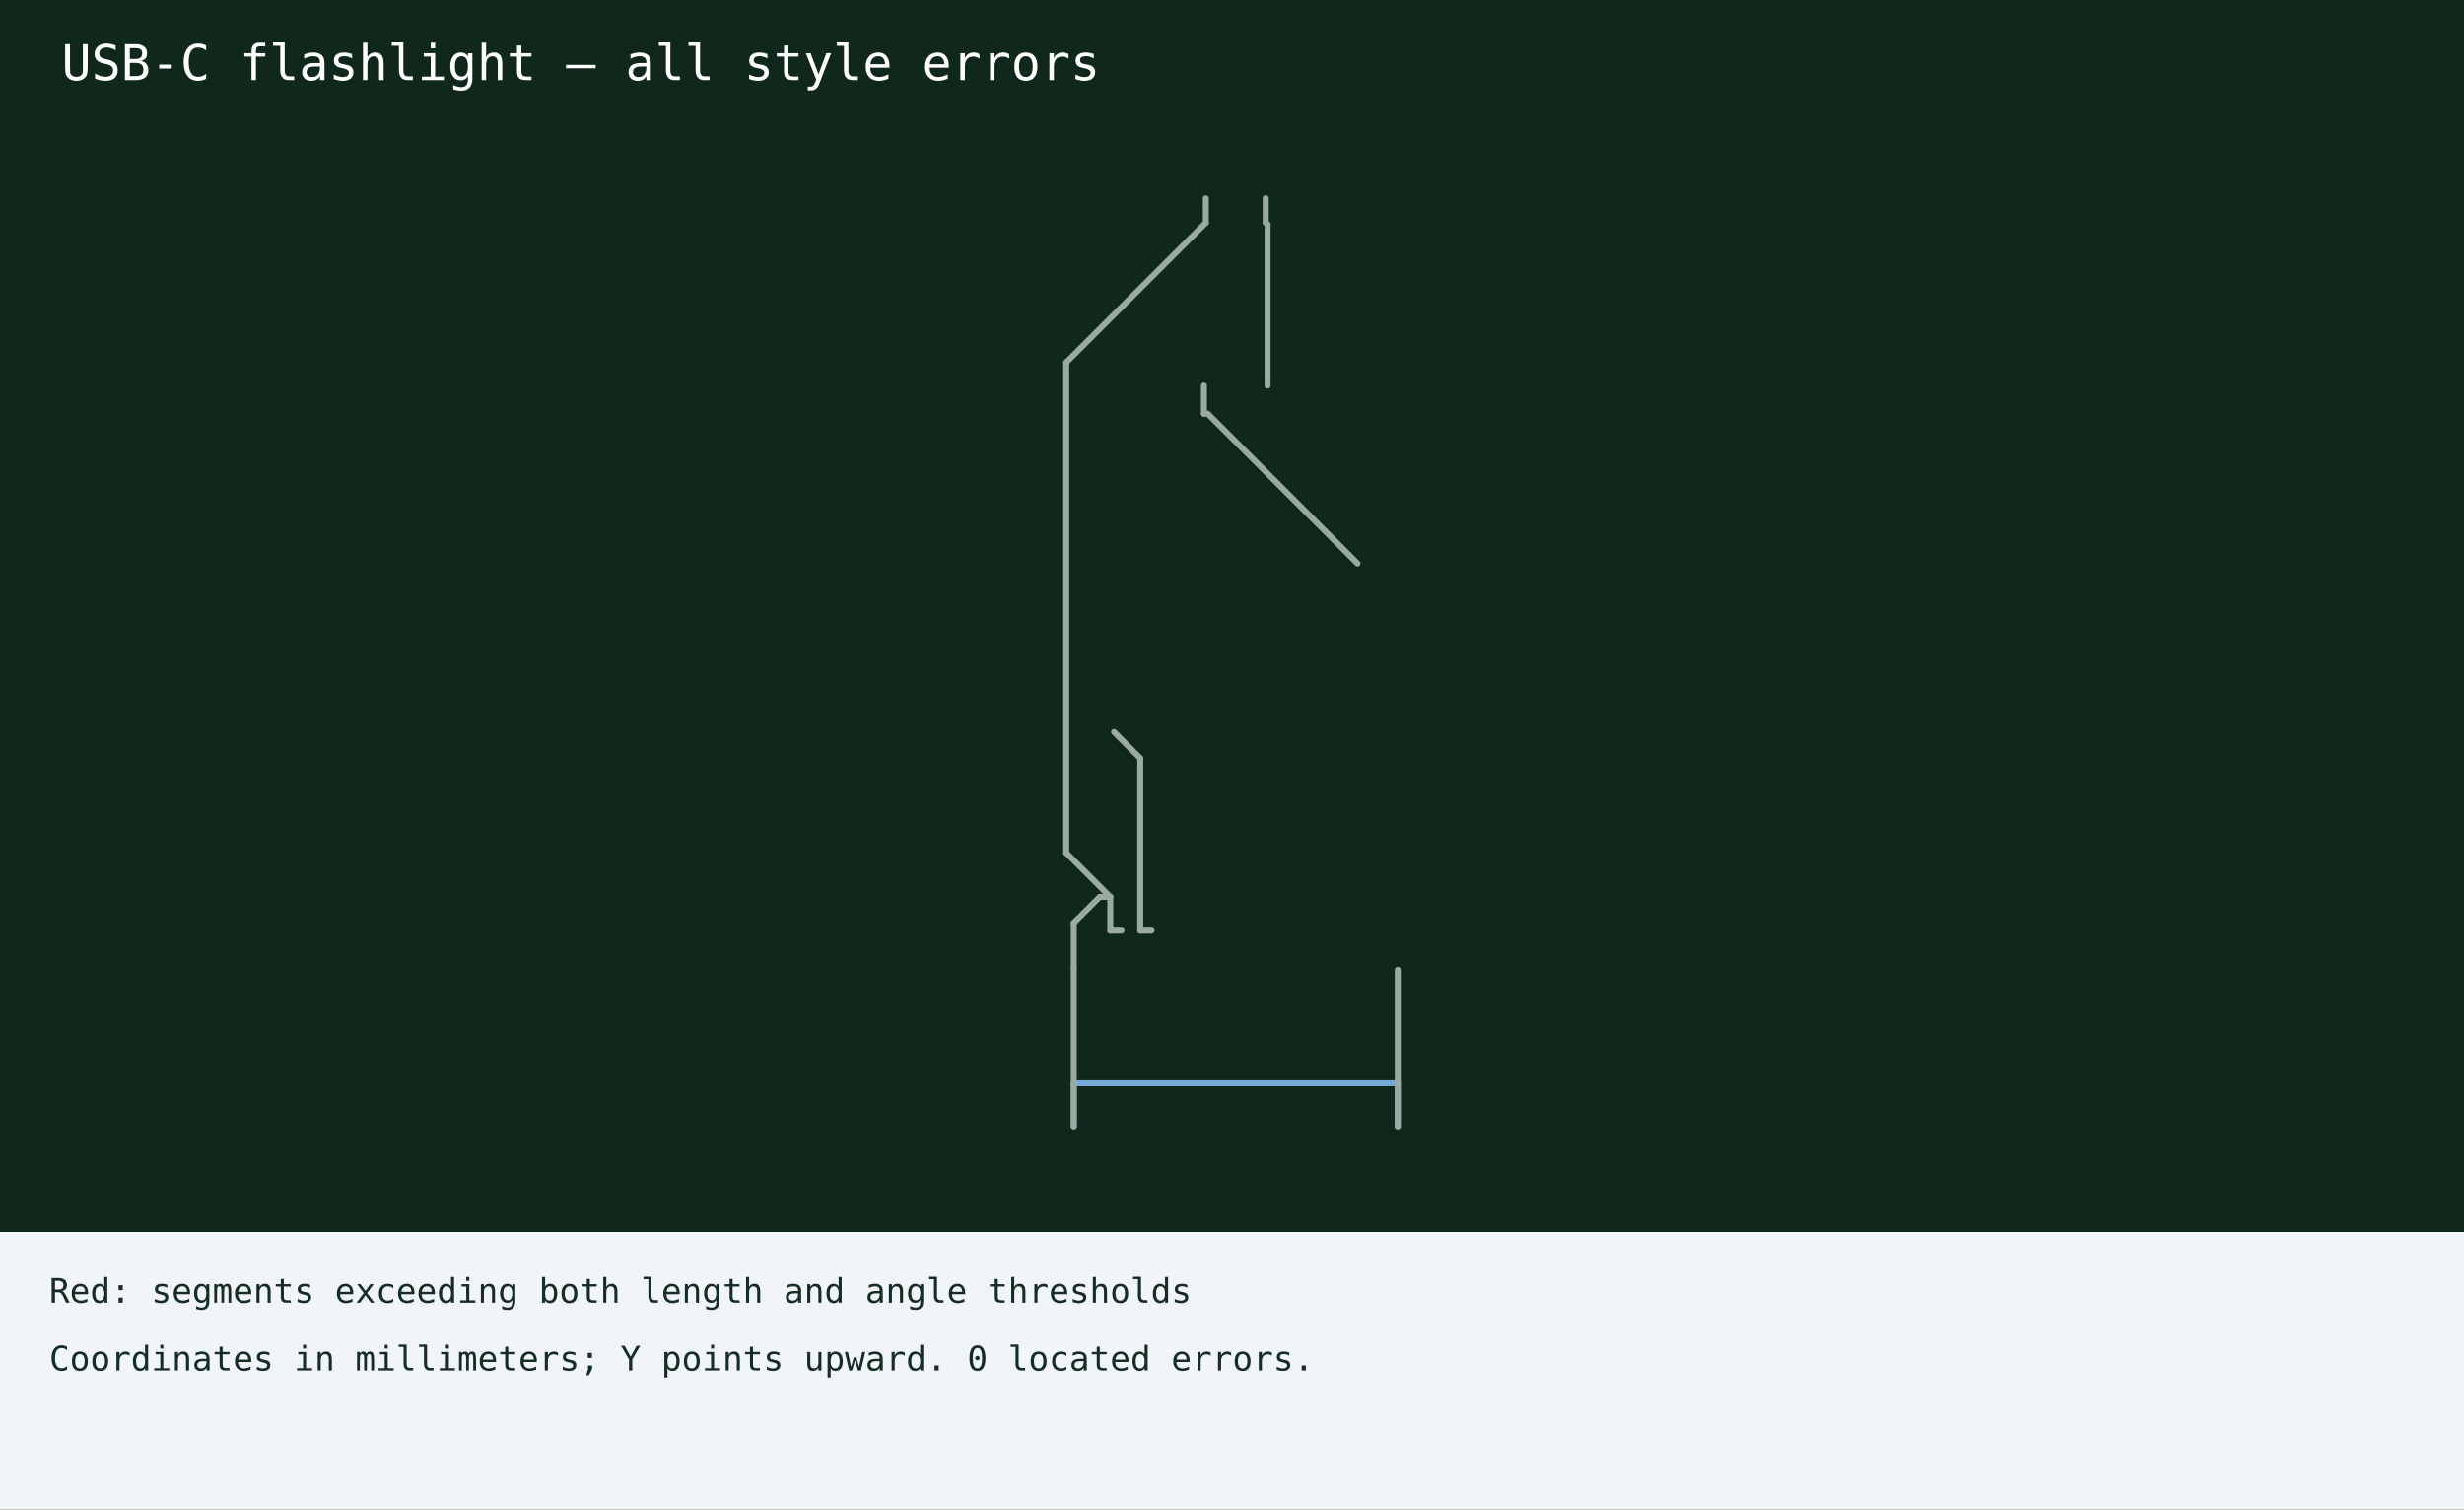
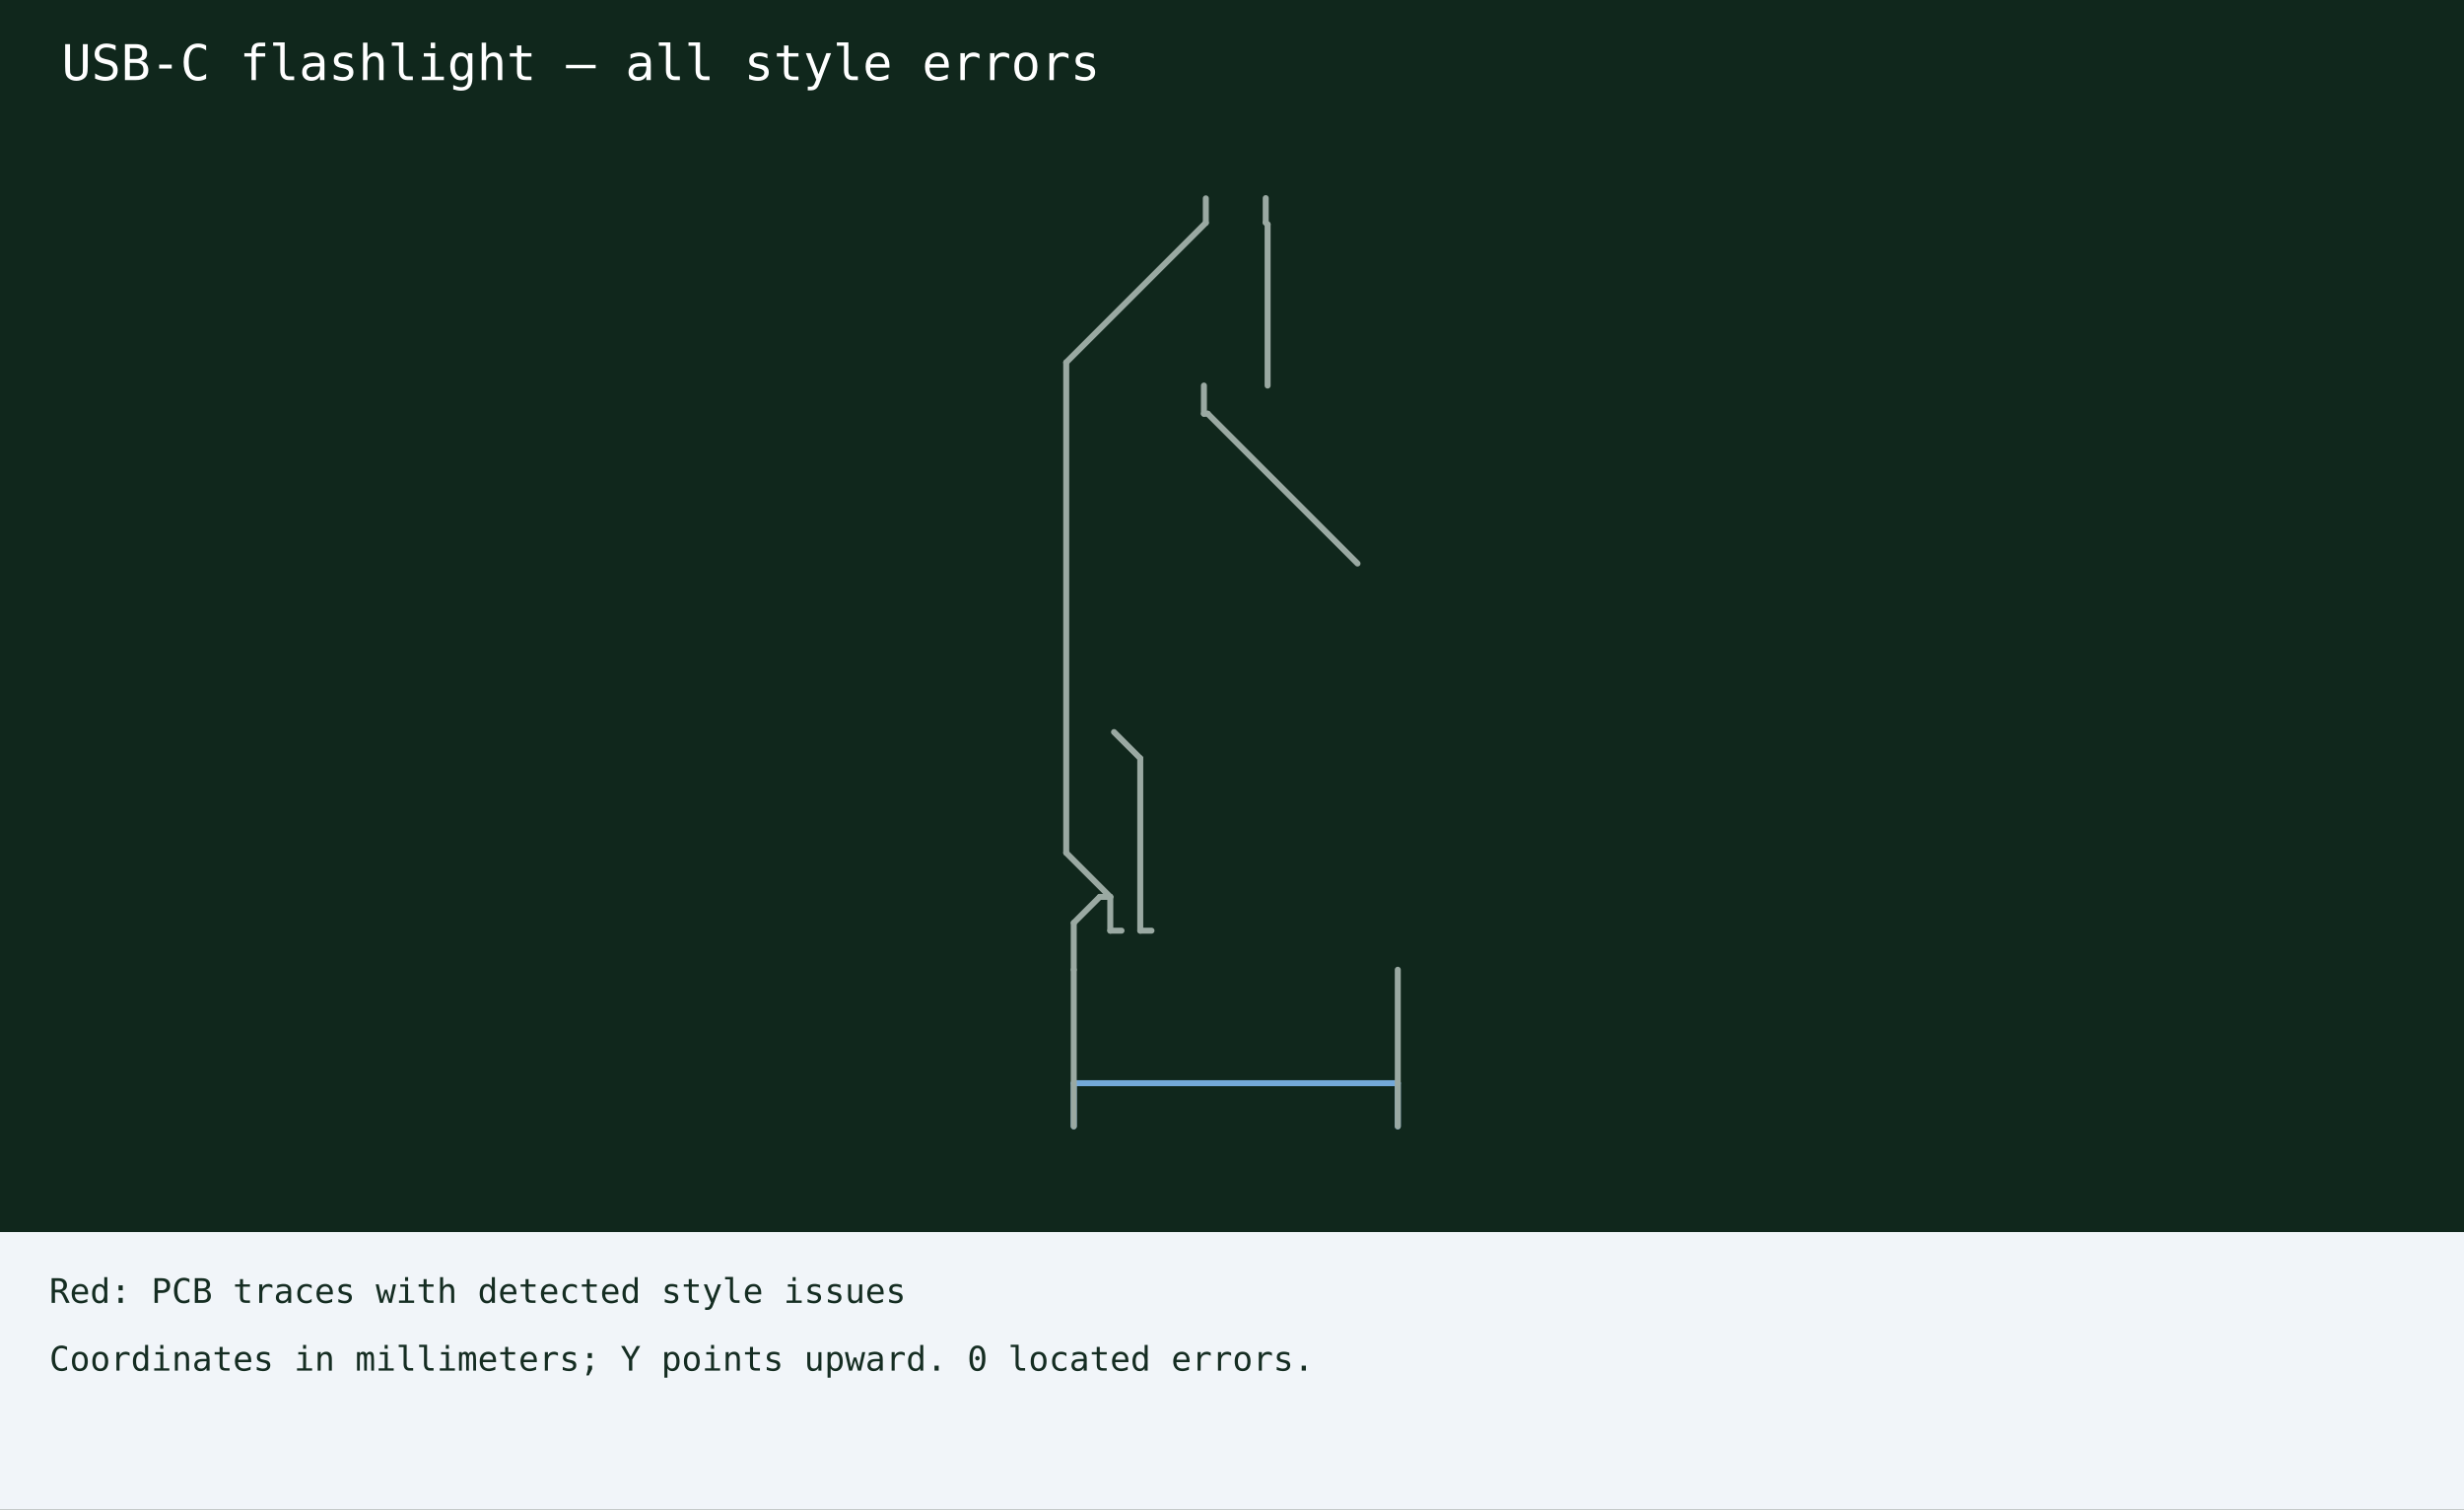
<svg xmlns="http://www.w3.org/2000/svg" width="800" height="490" viewBox="0 0 800 490">
  <rect width="800" height="490" fill="#10271c" />
  <style>text{font-family:monospace}</style>
  <text x="20" y="26" fill="#fff" font-size="16">USB-C flashlight — all style errors</text>
  <defs>
    <clipPath id="board">
      <rect x="15" y="40" width="770" height="350" />
    </clipPath>
  </defs>
  <g clip-path="url(#board)">
    <line x1="364.129" y1="302.15" x2="360.48" y2="302.15" stroke="#9aa9a2" stroke-width="1.946" stroke-linecap="round" />
    <line x1="348.622" y1="365.675" x2="348.622" y2="351.668" stroke="#74a9d8" stroke-width="1.946" stroke-linecap="round" />
    <line x1="453.826" y1="365.675" x2="453.826" y2="351.668" stroke="#74a9d8" stroke-width="1.946" stroke-linecap="round" />
    <line x1="453.826" y1="351.668" x2="348.622" y2="351.668" stroke="#74a9d8" stroke-width="1.946" stroke-linecap="round" />
    <line x1="453.826" y1="314.837" x2="453.826" y2="365.675" stroke="#9aa9a2" stroke-width="1.946" stroke-linecap="round" />
    <line x1="348.622" y1="314.837" x2="348.622" y2="299.613" stroke="#9aa9a2" stroke-width="1.946" stroke-linecap="round" />
    <line x1="348.622" y1="299.613" x2="357.052" y2="291.184" stroke="#9aa9a2" stroke-width="1.946" stroke-linecap="round" />
    <line x1="357.052" y1="291.184" x2="360.48" y2="291.184" stroke="#9aa9a2" stroke-width="1.946" stroke-linecap="round" />
    <line x1="348.622" y1="365.675" x2="348.622" y2="314.837" stroke="#9aa9a2" stroke-width="1.946" stroke-linecap="round" />
    <line x1="360.48" y1="302.15" x2="360.48" y2="291.184" stroke="#9aa9a2" stroke-width="1.946" stroke-linecap="round" />
    <line x1="391.499" y1="64.407" x2="391.499" y2="72.334" stroke="#9aa9a2" stroke-width="1.946" stroke-linecap="round" />
    <line x1="391.499" y1="72.334" x2="346.174" y2="117.659" stroke="#9aa9a2" stroke-width="1.946" stroke-linecap="round" />
    <line x1="346.174" y1="117.659" x2="346.174" y2="276.877" stroke="#9aa9a2" stroke-width="1.946" stroke-linecap="round" />
    <line x1="346.174" y1="276.877" x2="360.48" y2="291.184" stroke="#9aa9a2" stroke-width="1.946" stroke-linecap="round" />
    <line x1="410.949" y1="64.325" x2="410.949" y2="72.251" stroke="#9aa9a2" stroke-width="1.946" stroke-linecap="round" />
    <line x1="411.562" y1="125.178" x2="411.562" y2="72.864" stroke="#9aa9a2" stroke-width="1.946" stroke-linecap="round" />
    <line x1="411.562" y1="72.864" x2="410.949" y2="72.251" stroke="#9aa9a2" stroke-width="1.946" stroke-linecap="round" />
    <line x1="390.886" y1="125.178" x2="390.886" y2="134.32" stroke="#9aa9a2" stroke-width="1.946" stroke-linecap="round" />
    <line x1="440.752" y1="182.949" x2="392.123" y2="134.32" stroke="#9aa9a2" stroke-width="1.946" stroke-linecap="round" />
    <line x1="392.123" y1="134.32" x2="390.886" y2="134.32" stroke="#9aa9a2" stroke-width="1.946" stroke-linecap="round" />
    <line x1="373.86" y1="302.15" x2="370.211" y2="302.15" stroke="#9aa9a2" stroke-width="1.946" stroke-linecap="round" />
    <line x1="361.697" y1="237.679" x2="370.211" y2="246.194" stroke="#9aa9a2" stroke-width="1.946" stroke-linecap="round" />
    <line x1="370.211" y1="246.194" x2="370.211" y2="302.15" stroke="#9aa9a2" stroke-width="1.946" stroke-linecap="round" />
  </g>
  <rect x="0" y="400" width="800" height="90" fill="#f1f5f9" />
-   <text x="16" y="423" fill="#152d22" font-size="11">Red: segments exceeding both length and angle thresholds</text>
+   <text x="16" y="423" fill="#152d22" font-size="11">Red: PCB traces with detected style issues</text>
  <text x="16" y="445" fill="#152d22" font-size="11">Coordinates in millimeters; Y points upward. 0 located errors.</text>
</svg>
